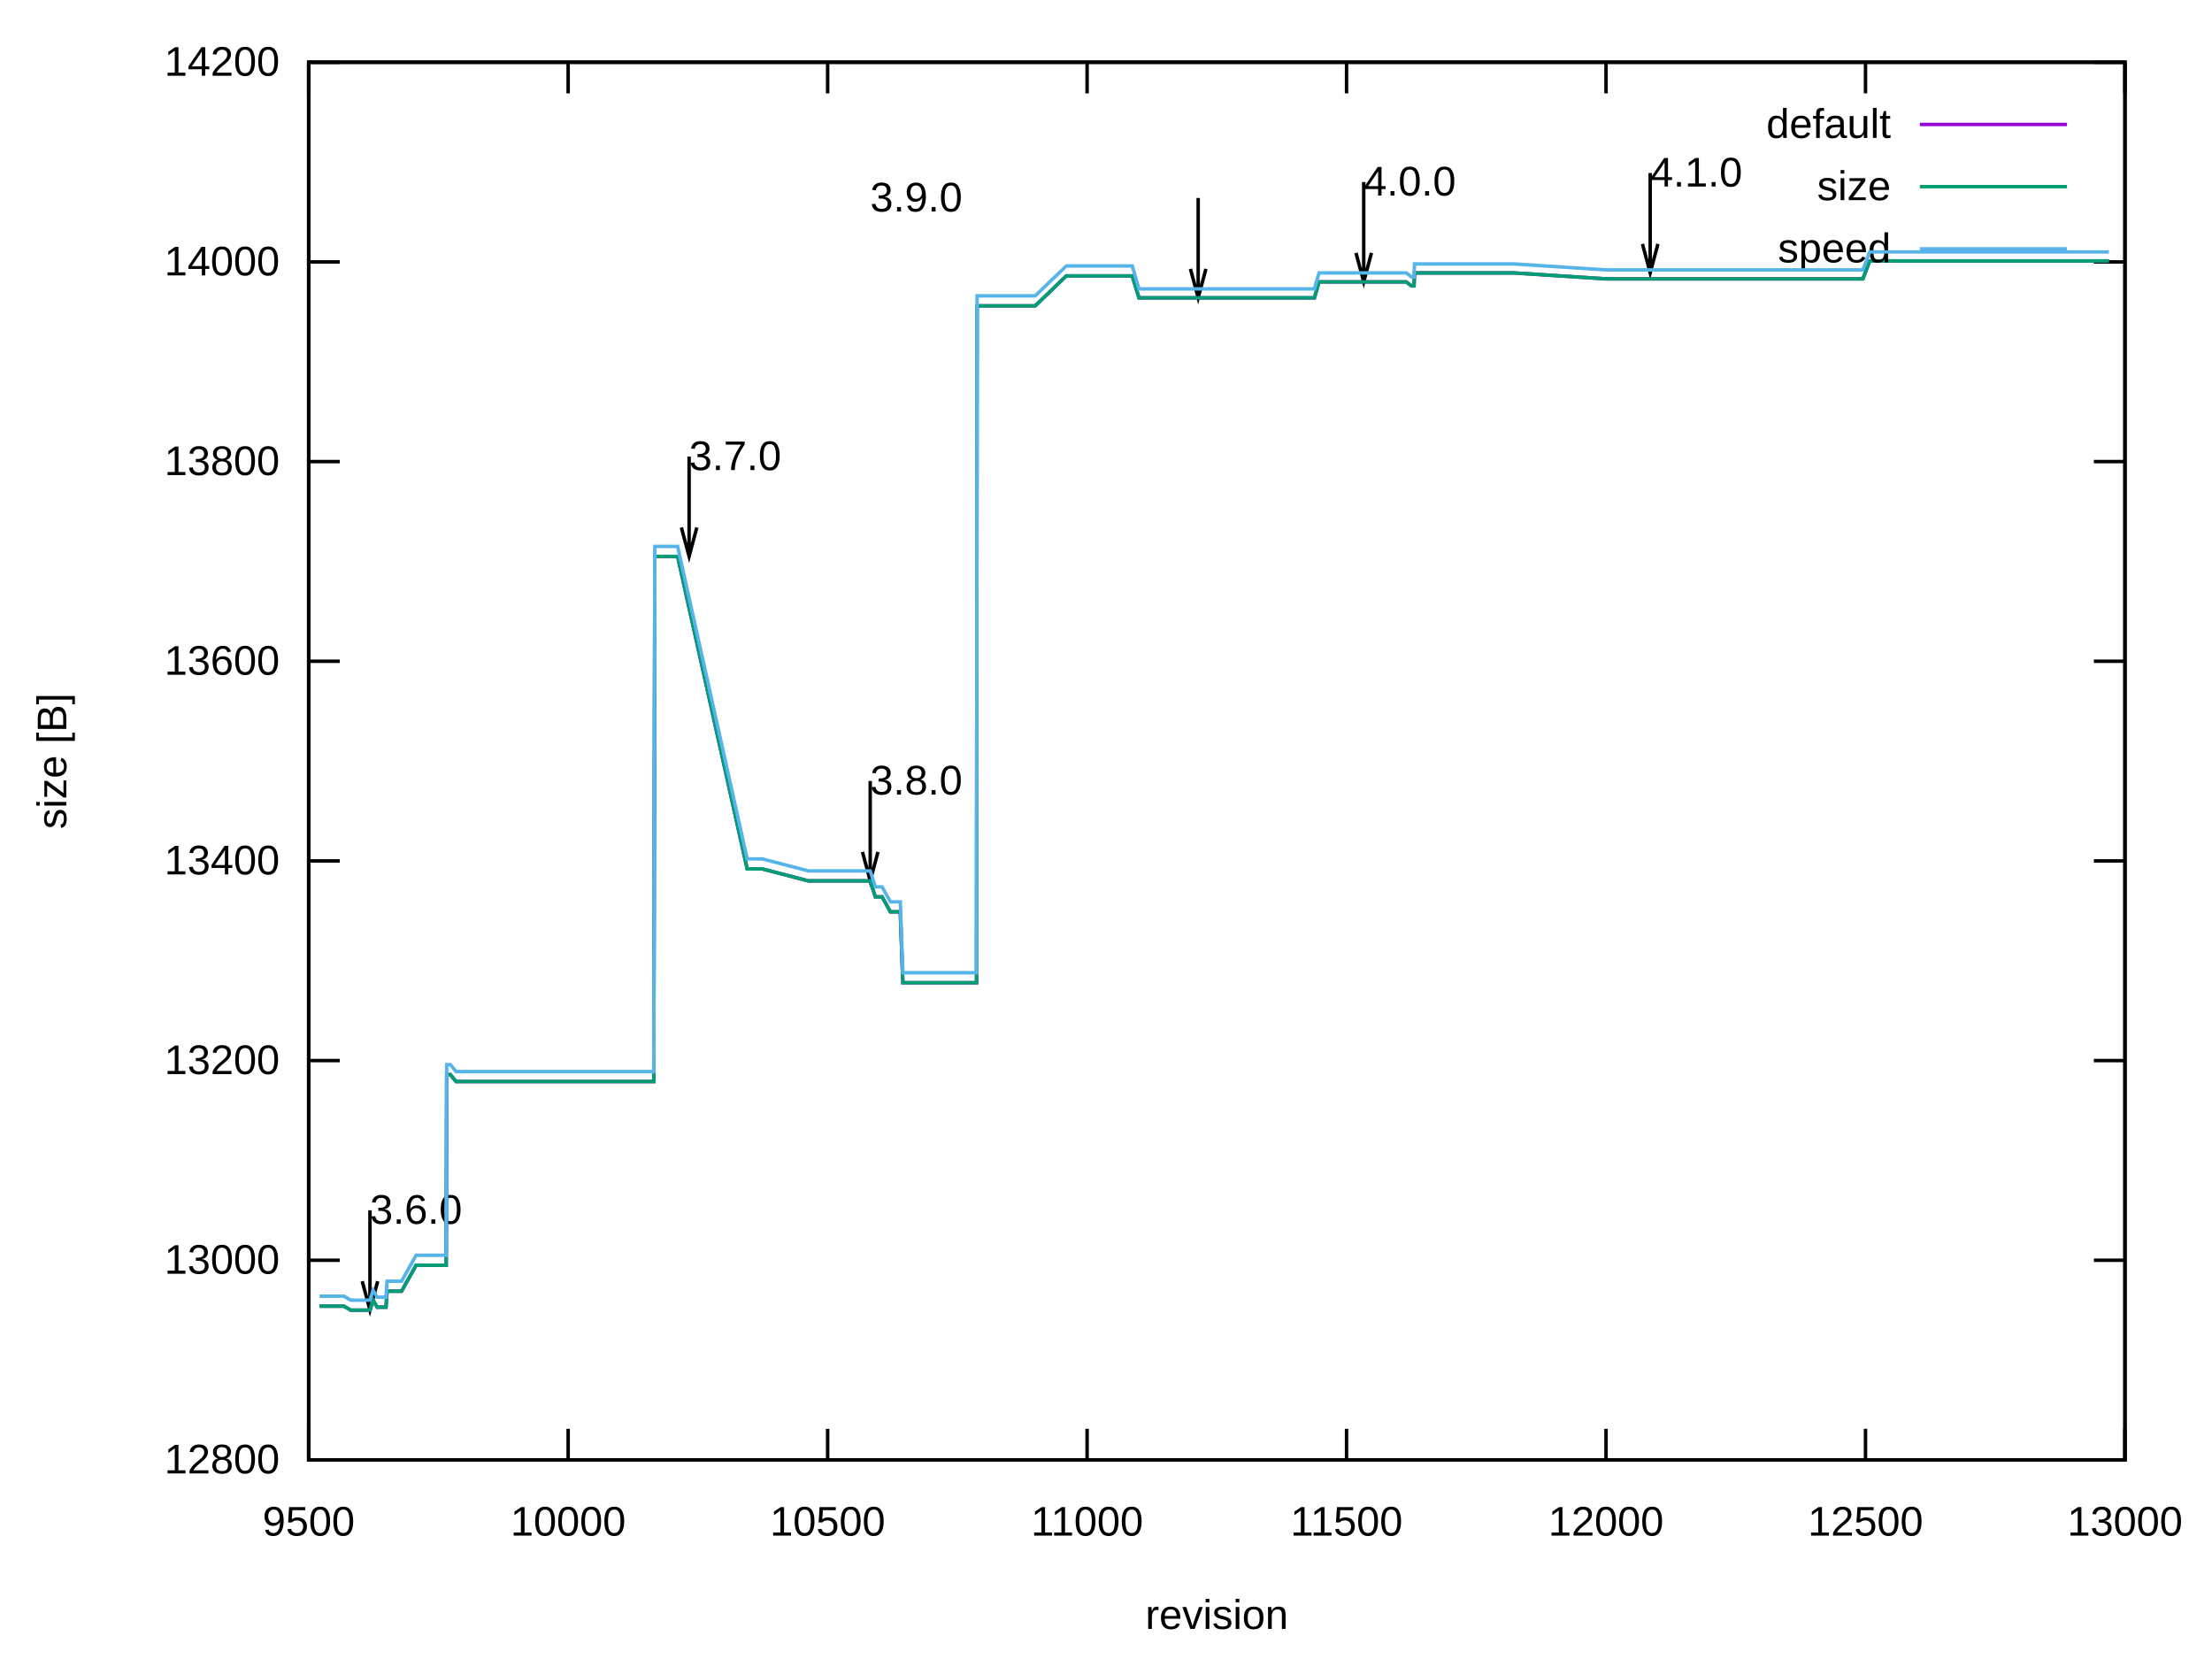
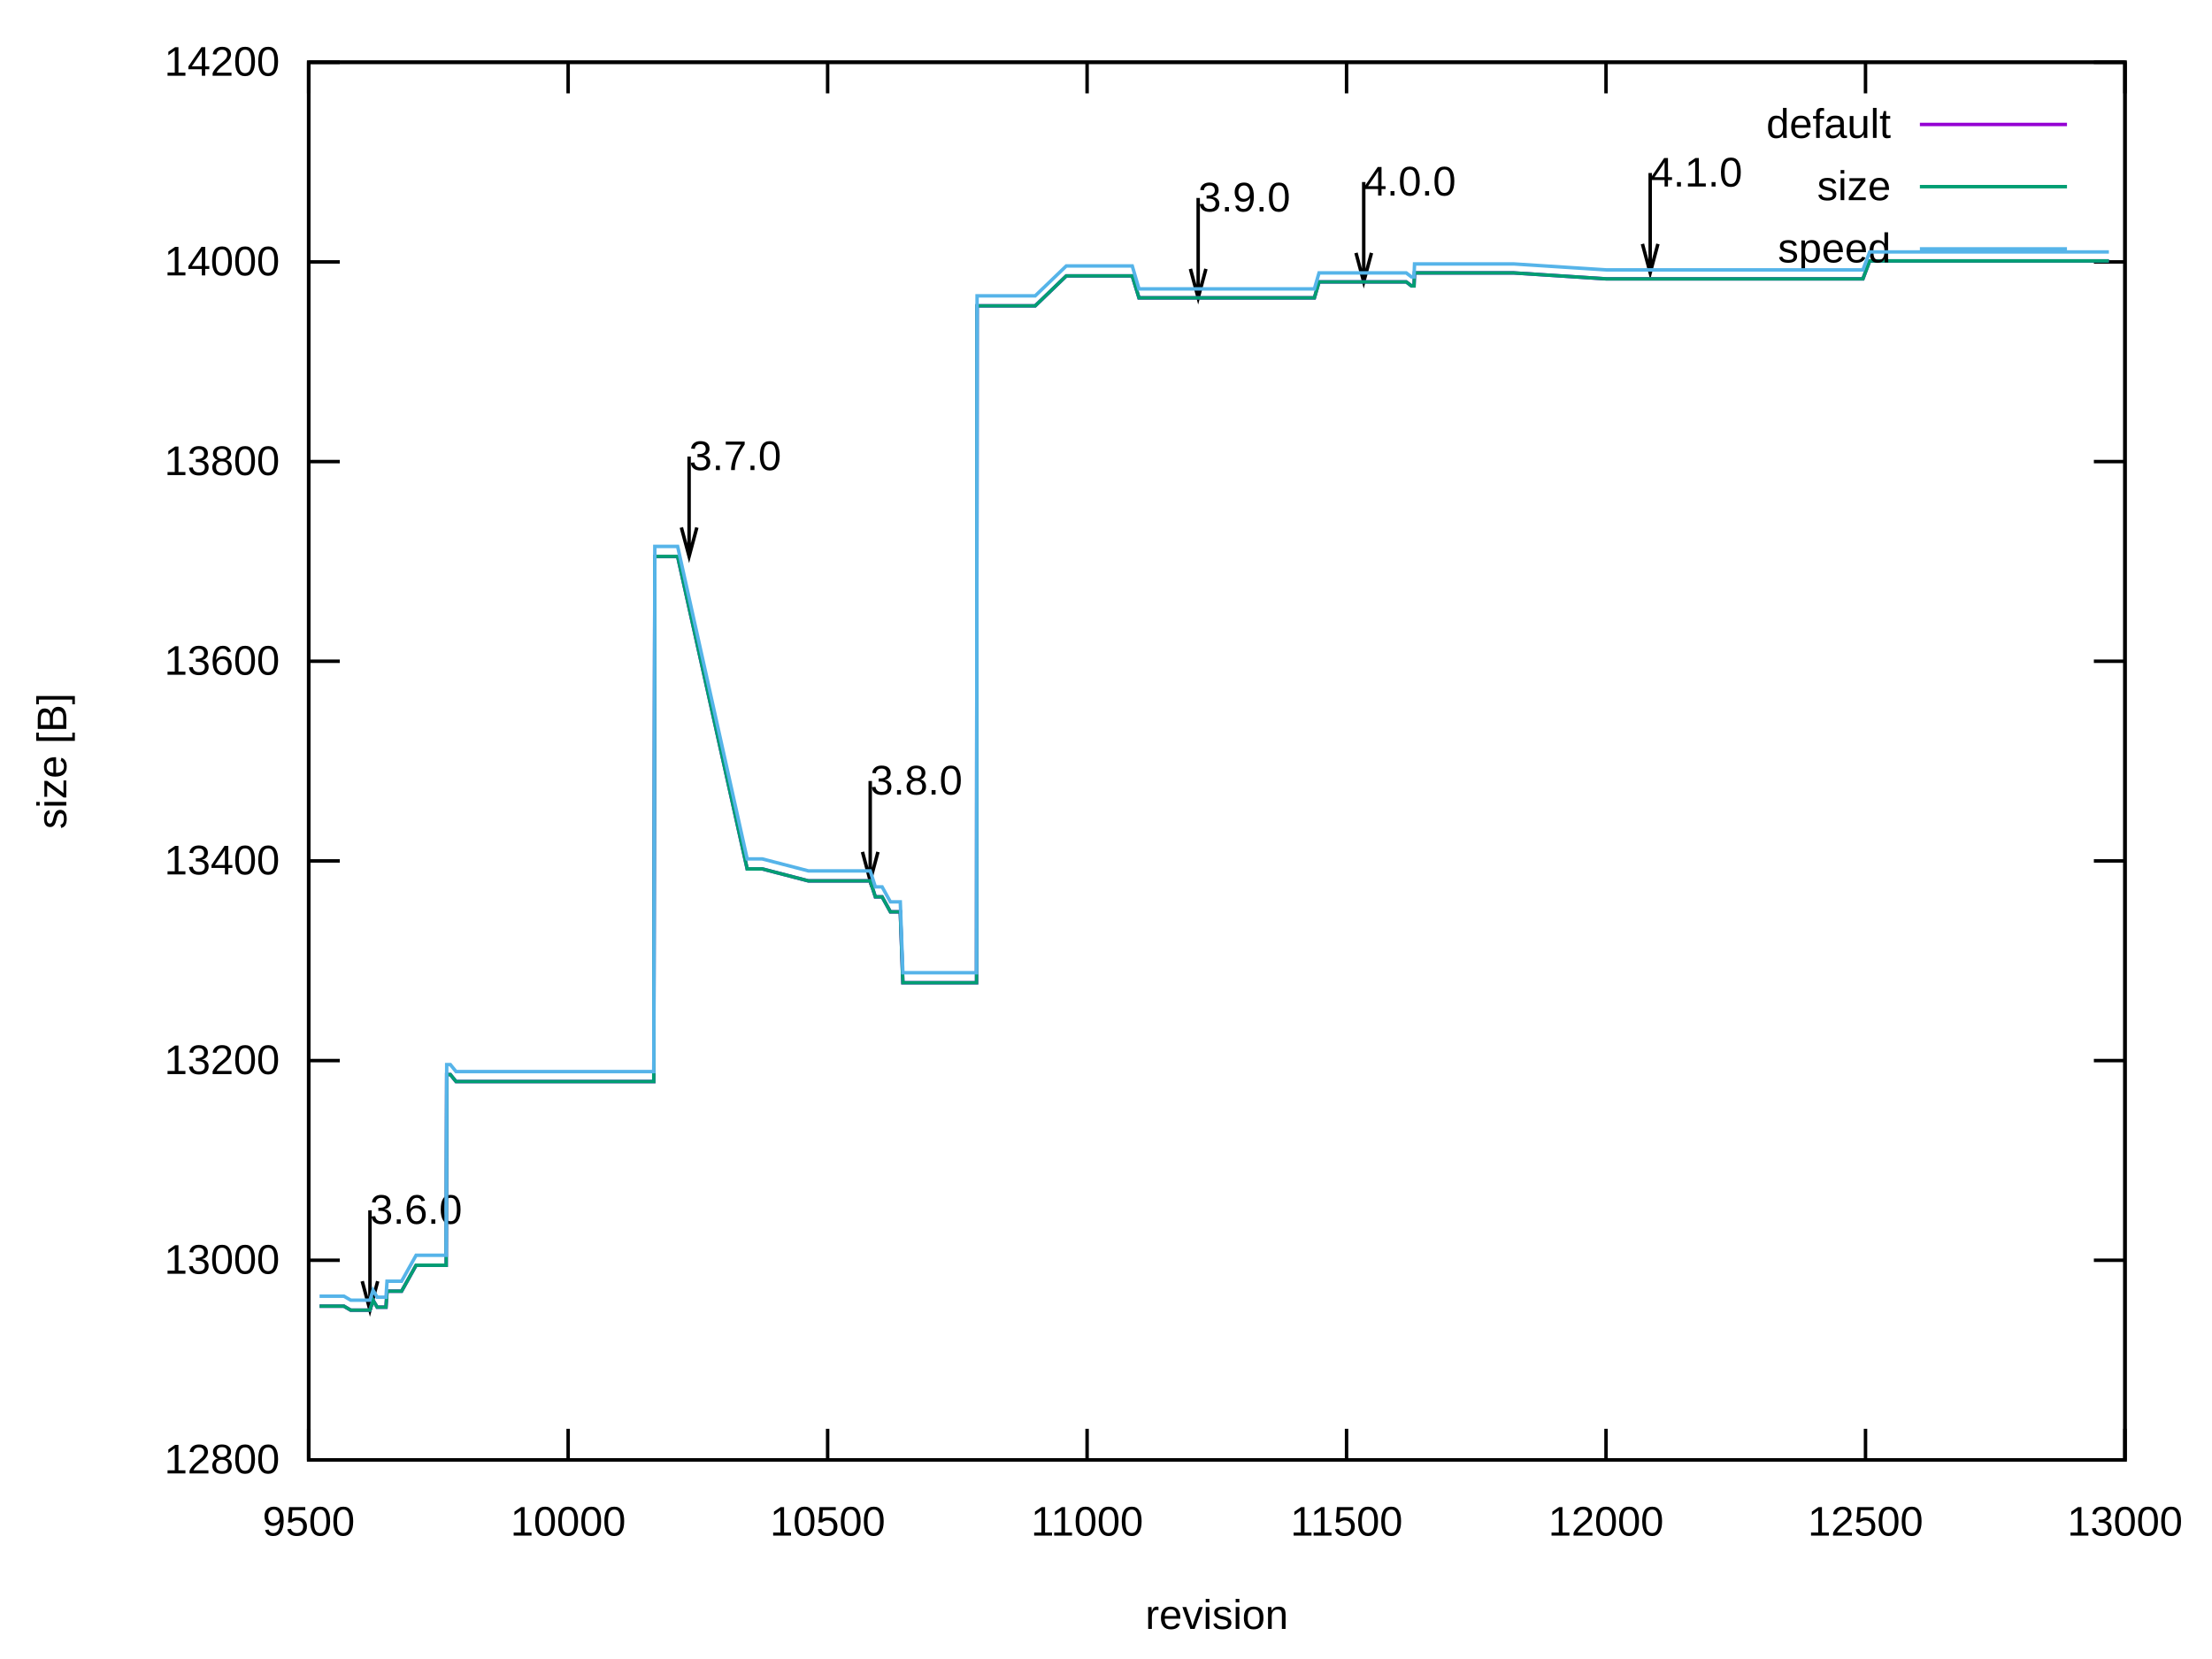
<svg xmlns="http://www.w3.org/2000/svg" xmlns:xlink="http://www.w3.org/1999/xlink" width="640" height="480" viewBox="0 0 640 480">
  <g id="gnuplot_canvas">
    <rect x="0" y="0" width="640" height="480" fill="none" />
    <defs>
      <circle id="gpDot" r="0.5" stroke-width="0.5" stroke="currentColor" />
      <path id="gpPt0" stroke-width="0.222" stroke="currentColor" d="M-1,0 h2 M0,-1 v2" />
      <path id="gpPt1" stroke-width="0.222" stroke="currentColor" d="M-1,-1 L1,1 M1,-1 L-1,1" />
      <path id="gpPt2" stroke-width="0.222" stroke="currentColor" d="M-1,0 L1,0 M0,-1 L0,1 M-1,-1 L1,1 M-1,1 L1,-1" />
      <rect id="gpPt3" stroke-width="0.222" stroke="currentColor" x="-1" y="-1" width="2" height="2" />
      <rect id="gpPt4" stroke-width="0.222" stroke="currentColor" fill="currentColor" x="-1" y="-1" width="2" height="2" />
      <circle id="gpPt5" stroke-width="0.222" stroke="currentColor" cx="0" cy="0" r="1" />
      <use xlink:href="#gpPt5" id="gpPt6" fill="currentColor" stroke="none" />
      <path id="gpPt7" stroke-width="0.222" stroke="currentColor" d="M0,-1.33 L-1.33,0.67 L1.33,0.67 z" />
      <use xlink:href="#gpPt7" id="gpPt8" fill="currentColor" stroke="none" />
      <use xlink:href="#gpPt7" id="gpPt9" stroke="currentColor" transform="rotate(180)" />
      <use xlink:href="#gpPt9" id="gpPt10" fill="currentColor" stroke="none" />
      <use xlink:href="#gpPt3" id="gpPt11" stroke="currentColor" transform="rotate(45)" />
      <use xlink:href="#gpPt11" id="gpPt12" fill="currentColor" stroke="none" />
      <path id="gpPt13" stroke-width="0.222" stroke="currentColor" d="M0,1.330 L1.265,0.411 L0.782,-1.067 L-0.782,-1.076 L-1.265,0.411 z" />
      <use xlink:href="#gpPt13" id="gpPt14" fill="currentColor" stroke="none" />
      <filter id="textbox" filterUnits="objectBoundingBox" x="0" y="0" height="1" width="1">
        <feFlood flood-color="white" flood-opacity="1" result="bgnd" />
        <feComposite in="SourceGraphic" in2="bgnd" operator="atop" />
      </filter>
      <filter id="greybox" filterUnits="objectBoundingBox" x="0" y="0" height="1" width="1">
        <feFlood flood-color="lightgrey" flood-opacity="1" result="grey" />
        <feComposite in="SourceGraphic" in2="grey" operator="atop" />
      </filter>
    </defs>
    <g fill="none" color="white" stroke="currentColor" stroke-width="1.00" stroke-linecap="butt" stroke-linejoin="miter">
</g>
    <g fill="none" color="black" stroke="currentColor" stroke-width="1.00" stroke-linecap="butt" stroke-linejoin="miter">
      <path stroke="black" d="M89.31,422.40 L98.31,422.40 M614.82,422.40 L605.82,422.40  " />
      <g transform="translate(80.92,426.30)" stroke="none" fill="black" font-family="Arial" font-size="12.00" text-anchor="end">
        <text>
          <tspan font-family="Arial"> 12800</tspan>
        </text>
      </g>
    </g>
    <g fill="none" color="black" stroke="currentColor" stroke-width="1.00" stroke-linecap="butt" stroke-linejoin="miter">
      <path stroke="black" d="M89.31,364.63 L98.31,364.63 M614.82,364.63 L605.82,364.63  " />
      <g transform="translate(80.92,368.53)" stroke="none" fill="black" font-family="Arial" font-size="12.00" text-anchor="end">
        <text>
          <tspan font-family="Arial"> 13000</tspan>
        </text>
      </g>
    </g>
    <g fill="none" color="black" stroke="currentColor" stroke-width="1.00" stroke-linecap="butt" stroke-linejoin="miter">
      <path stroke="black" d="M89.31,306.86 L98.31,306.86 M614.82,306.86 L605.82,306.86  " />
      <g transform="translate(80.92,310.76)" stroke="none" fill="black" font-family="Arial" font-size="12.00" text-anchor="end">
        <text>
          <tspan font-family="Arial"> 13200</tspan>
        </text>
      </g>
    </g>
    <g fill="none" color="black" stroke="currentColor" stroke-width="1.00" stroke-linecap="butt" stroke-linejoin="miter">
      <path stroke="black" d="M89.31,249.09 L98.31,249.09 M614.82,249.09 L605.82,249.09  " />
      <g transform="translate(80.92,252.99)" stroke="none" fill="black" font-family="Arial" font-size="12.00" text-anchor="end">
        <text>
          <tspan font-family="Arial"> 13400</tspan>
        </text>
      </g>
    </g>
    <g fill="none" color="black" stroke="currentColor" stroke-width="1.00" stroke-linecap="butt" stroke-linejoin="miter">
      <path stroke="black" d="M89.31,191.32 L98.31,191.32 M614.82,191.32 L605.82,191.32  " />
      <g transform="translate(80.92,195.22)" stroke="none" fill="black" font-family="Arial" font-size="12.00" text-anchor="end">
        <text>
          <tspan font-family="Arial"> 13600</tspan>
        </text>
      </g>
    </g>
    <g fill="none" color="black" stroke="currentColor" stroke-width="1.00" stroke-linecap="butt" stroke-linejoin="miter">
      <path stroke="black" d="M89.31,133.55 L98.31,133.55 M614.82,133.55 L605.82,133.55  " />
      <g transform="translate(80.92,137.45)" stroke="none" fill="black" font-family="Arial" font-size="12.00" text-anchor="end">
        <text>
          <tspan font-family="Arial"> 13800</tspan>
        </text>
      </g>
    </g>
    <g fill="none" color="black" stroke="currentColor" stroke-width="1.00" stroke-linecap="butt" stroke-linejoin="miter">
      <path stroke="black" d="M89.31,75.78 L98.31,75.78 M614.82,75.78 L605.82,75.78  " />
      <g transform="translate(80.92,79.68)" stroke="none" fill="black" font-family="Arial" font-size="12.00" text-anchor="end">
        <text>
          <tspan font-family="Arial"> 14000</tspan>
        </text>
      </g>
    </g>
    <g fill="none" color="black" stroke="currentColor" stroke-width="1.00" stroke-linecap="butt" stroke-linejoin="miter">
      <path stroke="black" d="M89.31,18.01 L98.31,18.01 M614.82,18.01 L605.82,18.01  " />
      <g transform="translate(80.92,21.91)" stroke="none" fill="black" font-family="Arial" font-size="12.00" text-anchor="end">
        <text>
          <tspan font-family="Arial"> 14200</tspan>
        </text>
      </g>
    </g>
    <g fill="none" color="black" stroke="currentColor" stroke-width="1.00" stroke-linecap="butt" stroke-linejoin="miter">
      <path stroke="black" d="M89.31,422.40 L89.31,413.40 M89.31,18.01 L89.31,27.01  " />
      <g transform="translate(89.31,444.30)" stroke="none" fill="black" font-family="Arial" font-size="12.00" text-anchor="middle">
        <text>
          <tspan font-family="Arial"> 9500</tspan>
        </text>
      </g>
    </g>
    <g fill="none" color="black" stroke="currentColor" stroke-width="1.00" stroke-linecap="butt" stroke-linejoin="miter">
      <path stroke="black" d="M164.38,422.40 L164.38,413.40 M164.38,18.01 L164.38,27.01  " />
      <g transform="translate(164.38,444.30)" stroke="none" fill="black" font-family="Arial" font-size="12.00" text-anchor="middle">
        <text>
          <tspan font-family="Arial"> 10000</tspan>
        </text>
      </g>
    </g>
    <g fill="none" color="black" stroke="currentColor" stroke-width="1.00" stroke-linecap="butt" stroke-linejoin="miter">
      <path stroke="black" d="M239.46,422.40 L239.46,413.40 M239.46,18.01 L239.46,27.01  " />
      <g transform="translate(239.46,444.30)" stroke="none" fill="black" font-family="Arial" font-size="12.00" text-anchor="middle">
        <text>
          <tspan font-family="Arial"> 10500</tspan>
        </text>
      </g>
    </g>
    <g fill="none" color="black" stroke="currentColor" stroke-width="1.00" stroke-linecap="butt" stroke-linejoin="miter">
      <path stroke="black" d="M314.53,422.40 L314.53,413.40 M314.53,18.01 L314.53,27.01  " />
      <g transform="translate(314.53,444.30)" stroke="none" fill="black" font-family="Arial" font-size="12.00" text-anchor="middle">
        <text>
          <tspan font-family="Arial"> 11000</tspan>
        </text>
      </g>
    </g>
    <g fill="none" color="black" stroke="currentColor" stroke-width="1.00" stroke-linecap="butt" stroke-linejoin="miter">
      <path stroke="black" d="M389.60,422.40 L389.60,413.40 M389.60,18.01 L389.60,27.01  " />
      <g transform="translate(389.60,444.30)" stroke="none" fill="black" font-family="Arial" font-size="12.00" text-anchor="middle">
        <text>
          <tspan font-family="Arial"> 11500</tspan>
        </text>
      </g>
    </g>
    <g fill="none" color="black" stroke="currentColor" stroke-width="1.00" stroke-linecap="butt" stroke-linejoin="miter">
      <path stroke="black" d="M464.67,422.40 L464.67,413.40 M464.67,18.01 L464.67,27.01  " />
      <g transform="translate(464.67,444.30)" stroke="none" fill="black" font-family="Arial" font-size="12.00" text-anchor="middle">
        <text>
          <tspan font-family="Arial"> 12000</tspan>
        </text>
      </g>
    </g>
    <g fill="none" color="black" stroke="currentColor" stroke-width="1.00" stroke-linecap="butt" stroke-linejoin="miter">
      <path stroke="black" d="M539.75,422.40 L539.75,413.40 M539.75,18.01 L539.75,27.01  " />
      <g transform="translate(539.75,444.30)" stroke="none" fill="black" font-family="Arial" font-size="12.00" text-anchor="middle">
        <text>
          <tspan font-family="Arial"> 12500</tspan>
        </text>
      </g>
    </g>
    <g fill="none" color="black" stroke="currentColor" stroke-width="1.00" stroke-linecap="butt" stroke-linejoin="miter">
      <path stroke="black" d="M614.82,422.40 L614.82,413.40 M614.82,18.01 L614.82,27.01  " />
      <g transform="translate(614.82,444.30)" stroke="none" fill="black" font-family="Arial" font-size="12.00" text-anchor="middle">
        <text>
          <tspan font-family="Arial"> 13000</tspan>
        </text>
      </g>
    </g>
    <g fill="none" color="black" stroke="currentColor" stroke-width="1.00" stroke-linecap="butt" stroke-linejoin="miter">
</g>
    <g fill="none" color="black" stroke="currentColor" stroke-width="1.00" stroke-linecap="butt" stroke-linejoin="miter">
      <path stroke="black" d="M89.31,18.01 L89.31,422.40 L614.82,422.40 L614.82,18.01 L89.31,18.01 Z  " />
      <g transform="translate(107.03,354.09)" stroke="none" fill="black" font-family="Arial" font-size="12.00" text-anchor="start">
        <text>
          <tspan font-family="Arial">3.6.0</tspan>
        </text>
      </g>
      <g transform="translate(199.37,136.01)" stroke="none" fill="black" font-family="Arial" font-size="12.00" text-anchor="start">
        <text>
          <tspan font-family="Arial">3.7.0</tspan>
        </text>
      </g>
      <g transform="translate(251.77,229.88)" stroke="none" fill="black" font-family="Arial" font-size="12.00" text-anchor="start">
        <text>
          <tspan font-family="Arial">3.8.0</tspan>
        </text>
      </g>
-       <g transform="translate(251.77,61.19)" stroke="none" fill="black" font-family="Arial" font-size="12.00" text-anchor="start">
+       <g transform="translate(346.66,61.19)" stroke="none" fill="black" font-family="Arial" font-size="12.00" text-anchor="start">
        <text>
          <tspan font-family="Arial">3.9.0</tspan>
        </text>
      </g>
      <g transform="translate(394.56,56.57)" stroke="none" fill="black" font-family="Arial" font-size="12.00" text-anchor="start">
        <text>
          <tspan font-family="Arial">4.0.0</tspan>
        </text>
      </g>
      <g transform="translate(477.44,53.97)" stroke="none" fill="black" font-family="Arial" font-size="12.00" text-anchor="start">
        <text>
          <tspan font-family="Arial">4.1.0</tspan>
        </text>
      </g>
      <path stroke="black" d="M104.80,370.70 L107.04,379.06 L109.28,370.70 M107.04,350.18 L107.04,379.06 M197.14,152.62 L199.38,160.98 L201.62,152.62   M199.38,132.10 L199.38,160.98 M249.54,246.49 L251.78,254.86 L254.02,246.49 M251.78,225.97 L251.78,254.86 M344.43,77.80   L346.67,86.17 L348.91,77.80 M346.67,57.28 L346.67,86.17 M392.33,73.18 L394.57,81.55 L396.81,73.18 M394.57,52.66   L394.57,81.55 M475.21,70.58 L477.45,78.95 L479.69,70.58 M477.45,50.06 L477.45,78.95  " />
    </g>
    <g fill="none" color="black" stroke="currentColor" stroke-width="1.00" stroke-linecap="butt" stroke-linejoin="miter">
      <g transform="translate(19.18,220.21) rotate(270)" stroke="none" fill="black" font-family="Arial" font-size="12.00" text-anchor="middle">
        <text>
          <tspan font-family="Arial">size [B]</tspan>
        </text>
      </g>
    </g>
    <g fill="none" color="black" stroke="currentColor" stroke-width="1.00" stroke-linecap="butt" stroke-linejoin="miter">
      <g transform="translate(352.06,471.30)" stroke="none" fill="black" font-family="Arial" font-size="12.00" text-anchor="middle">
        <text>
          <tspan font-family="Arial">revision</tspan>
        </text>
      </g>
    </g>
    <g fill="none" color="black" stroke="currentColor" stroke-width="1.00" stroke-linecap="butt" stroke-linejoin="miter">
</g>
    <g id="gnuplot_plot_1">
      <g fill="none" color="black" stroke="currentColor" stroke-width="1.00" stroke-linecap="butt" stroke-linejoin="miter">
        <g transform="translate(547.09,39.91)" stroke="none" fill="black" font-family="Arial" font-size="12.00" text-anchor="end">
          <text>
            <tspan font-family="Arial">default</tspan>
          </text>
        </g>
      </g>
      <g fill="none" color="black" stroke="currentColor" stroke-width="1.00" stroke-linecap="butt" stroke-linejoin="miter">
        <path stroke="rgb(148,   0, 211)" d="M555.48,36.01 L598.04,36.01 M92.46,377.92 L95.32,377.92 L96.82,377.92 L99.52,377.92 L101.47,379.07 L102.67,379.07   L103.72,379.07 L104.47,379.07 L104.62,379.07 L104.78,379.07 L104.93,379.07 L107.03,379.07 L107.93,376.18 L109.13,378.21   L109.58,378.21 L109.73,378.21 L109.88,378.21 L110.03,378.21 L110.33,378.21 L111.08,378.21 L111.23,378.21 L111.68,378.21   L111.98,373.58 L112.28,373.58 L112.43,373.58 L113.18,373.58 L113.63,373.58 L113.93,373.58 L114.08,373.58 L114.23,373.58   L116.19,373.58 L120.39,366.07 L123.84,366.07 L125.34,366.07 L126.40,366.07 L127.00,366.07 L128.50,366.07 L128.95,366.07   L129.10,366.07 L129.25,310.90 L129.40,310.90 L130.30,310.90 L131.95,312.93 L132.85,312.93 L133.00,312.93 L133.30,312.93   L133.90,312.93 L134.80,312.93 L135.40,312.93 L135.55,312.93 L136.61,312.93 L137.06,312.93 L137.21,312.93 L137.36,312.93   L138.86,312.93 L139.16,312.93 L139.76,312.93 L146.22,312.93 L156.73,312.93 L157.33,312.93 L157.63,312.93 L157.78,312.93   L158.53,312.93 L188.86,312.93 L189.16,312.93 L189.46,160.99 L190.51,160.99 L191.56,160.99 L191.71,160.99 L192.16,160.99   L193.21,160.99 L195.76,160.99 L196.06,160.99 L216.18,251.40 L216.78,251.40 L216.93,251.40 L219.34,251.40 L219.49,251.40   L220.54,251.40 L233.90,254.87 L238.70,254.87 L240.96,254.87 L245.46,254.87 L248.16,254.87 L251.77,254.87 L253.27,259.49   L254.62,259.49 L255.22,259.49 L257.62,263.82 L260.48,263.82 L261.23,284.33 L262.88,284.33 L263.48,284.33 L264.68,284.33   L280.75,284.33 L281.80,284.33 L282.40,284.33 L282.55,284.33 L282.70,88.49 L283.00,88.49 L284.50,88.49 L299.51,88.49   L308.52,79.82 L310.62,79.82 L327.59,79.82 L329.54,86.18 L337.05,86.18 L346.66,86.18 L353.57,86.18 L364.08,86.18   L364.83,86.18 L370.23,86.18 L379.84,86.18 L380.29,86.18 L381.64,81.56 L390.65,81.56 L390.95,81.56 L394.56,81.56   L402.51,81.56 L406.72,81.56 L406.87,81.56 L408.37,82.71 L409.12,82.71 L409.27,78.96 L410.17,78.96 L410.32,78.96   L422.93,78.96 L437.95,78.96 L464.82,80.69 L473.08,80.69 L477.44,80.69 L479.39,80.69 L479.69,80.69 L479.99,80.69   L480.59,80.69 L481.04,80.69 L481.79,80.69 L523.53,80.69 L526.98,80.69 L529.24,80.69 L532.24,80.69 L534.34,80.69   L537.95,80.69 L539.00,80.69 L540.95,75.49 L561.07,75.49 L565.72,75.49 L568.12,75.49 L568.58,75.49 L576.68,75.49   L582.39,75.49 L584.04,75.49 L588.84,75.49 L594.10,75.49 L596.05,75.49 L598.45,75.49 L599.81,75.49 L610.17,75.49    " />
      </g>
    </g>
    <g id="gnuplot_plot_2">
      <g fill="none" color="black" stroke="currentColor" stroke-width="1.00" stroke-linecap="butt" stroke-linejoin="miter">
        <g transform="translate(547.09,57.91)" stroke="none" fill="black" font-family="Arial" font-size="12.00" text-anchor="end">
          <text>
            <tspan font-family="Arial">size</tspan>
          </text>
        </g>
      </g>
      <g fill="none" color="black" stroke="currentColor" stroke-width="1.00" stroke-linecap="butt" stroke-linejoin="miter">
        <path stroke="rgb(  0, 158, 115)" d="M555.48,54.01 L598.04,54.01 M92.46,377.92 L95.32,377.92 L96.82,377.92 L99.52,377.92 L101.47,379.07 L102.67,379.07   L103.72,379.07 L104.47,379.07 L104.62,379.07 L104.78,379.07 L104.93,379.07 L107.03,379.07 L107.93,376.18 L109.13,378.21   L109.58,378.21 L109.73,378.21 L109.88,378.21 L110.03,378.21 L110.33,378.21 L111.08,378.21 L111.23,378.21 L111.68,378.21   L111.98,373.58 L112.28,373.58 L112.43,373.58 L113.18,373.58 L113.63,373.58 L113.93,373.58 L114.08,373.58 L114.23,373.58   L116.19,373.58 L120.39,366.07 L123.84,366.07 L125.34,366.07 L126.40,366.07 L127.00,366.07 L128.50,366.07 L128.95,366.07   L129.10,366.07 L129.25,310.90 L129.40,310.90 L130.30,310.90 L131.95,312.93 L132.85,312.93 L133.00,312.93 L133.30,312.93   L133.90,312.93 L134.80,312.93 L135.40,312.93 L135.55,312.93 L136.61,312.93 L137.06,312.93 L137.21,312.93 L137.36,312.93   L138.86,312.93 L139.16,312.93 L139.76,312.93 L146.22,312.93 L156.73,312.93 L157.33,312.93 L157.63,312.93 L157.78,312.93   L158.53,312.93 L188.86,312.93 L189.16,312.93 L189.46,160.99 L190.51,160.99 L191.56,160.99 L191.71,160.99 L192.16,160.99   L193.21,160.99 L195.76,160.99 L196.06,160.99 L216.18,251.40 L216.78,251.40 L216.93,251.40 L219.34,251.40 L219.49,251.40   L220.54,251.40 L233.90,254.87 L238.70,254.87 L240.96,254.87 L245.46,254.87 L248.16,254.87 L251.77,254.87 L253.27,259.49   L254.62,259.49 L255.22,259.49 L257.62,263.82 L260.48,263.82 L261.23,284.33 L262.88,284.33 L263.48,284.33 L264.68,284.33   L280.75,284.33 L281.80,284.33 L282.40,284.33 L282.55,284.33 L282.70,88.49 L283.00,88.49 L284.50,88.49 L299.51,88.49   L308.52,79.82 L310.62,79.82 L327.59,79.82 L329.54,86.18 L337.05,86.18 L346.66,86.18 L353.57,86.18 L364.08,86.18   L364.83,86.18 L370.23,86.18 L379.84,86.18 L380.29,86.18 L381.64,81.56 L390.65,81.56 L390.95,81.56 L394.56,81.56   L402.51,81.56 L406.72,81.56 L406.87,81.56 L408.37,82.71 L409.12,82.71 L409.27,78.96 L410.17,78.96 L410.32,78.96   L422.93,78.96 L437.95,78.96 L464.82,80.69 L473.08,80.69 L477.44,80.69 L479.39,80.69 L479.69,80.69 L479.99,80.69   L480.59,80.69 L481.04,80.69 L481.79,80.69 L523.53,80.69 L526.98,80.69 L529.24,80.69 L532.24,80.69 L534.34,80.69   L537.95,80.69 L539.00,80.69 L540.95,75.49 L561.07,75.49 L565.72,75.49 L568.12,75.49 L568.58,75.49 L576.68,75.49   L582.39,75.49 L584.04,75.49 L588.84,75.49 L594.10,75.49 L596.05,75.49 L598.45,75.49 L599.81,75.49 L610.17,75.49    " />
      </g>
    </g>
    <g id="gnuplot_plot_3">
      <g fill="none" color="black" stroke="currentColor" stroke-width="1.00" stroke-linecap="butt" stroke-linejoin="miter">
        <g transform="translate(547.09,75.91)" stroke="none" fill="black" font-family="Arial" font-size="12.00" text-anchor="end">
          <text>
            <tspan font-family="Arial">speed</tspan>
          </text>
        </g>
      </g>
      <g fill="none" color="black" stroke="currentColor" stroke-width="1.00" stroke-linecap="butt" stroke-linejoin="miter">
        <path stroke="rgb( 86, 180, 233)" d="M555.48,72.01 L598.04,72.01 M92.46,375.03 L95.32,375.03 L96.82,375.03 L99.52,375.03 L101.47,376.18 L102.67,376.18   L103.72,376.18 L104.47,376.18 L104.62,376.18 L104.78,376.18 L104.93,376.18 L107.03,376.18 L107.93,373.30 L109.13,375.32   L109.58,375.32 L109.73,375.32 L109.88,375.32 L110.03,375.32 L110.33,375.32 L111.08,375.32 L111.23,375.32 L111.68,375.32   L111.98,370.70 L112.28,370.70 L112.43,370.70 L113.18,370.70 L113.63,370.70 L113.93,370.70 L114.08,370.70 L114.23,370.70   L116.19,370.70 L120.39,363.19 L123.84,363.19 L125.34,363.19 L126.40,363.19 L127.00,363.19 L128.50,363.19 L128.95,363.19   L129.10,363.19 L129.25,308.02 L129.40,308.02 L130.30,308.02 L131.95,310.04 L132.85,310.04 L133.00,310.04 L133.30,310.04   L133.90,310.04 L134.80,310.04 L135.40,310.04 L135.55,310.04 L136.61,310.04 L137.06,310.04 L137.21,310.04 L137.36,310.04   L138.86,310.04 L139.16,310.04 L139.76,310.04 L146.22,310.04 L156.73,310.04 L157.33,310.04 L157.63,310.04 L157.78,310.04   L158.53,310.04 L188.86,310.04 L189.16,310.04 L189.46,158.10 L190.51,158.10 L191.56,158.10 L191.71,158.10 L192.16,158.10   L193.21,158.10 L195.76,158.10 L196.06,158.10 L216.18,248.51 L216.78,248.51 L216.93,248.51 L219.34,248.51 L219.49,248.51   L220.54,248.51 L233.90,251.98 L238.70,251.98 L240.96,251.98 L245.46,251.98 L248.16,251.98 L251.77,251.98 L253.27,256.60   L254.62,256.60 L255.22,256.60 L257.62,260.93 L260.48,260.93 L261.23,281.44 L262.88,281.44 L263.48,281.44 L264.68,281.44   L280.75,281.44 L281.80,281.44 L282.40,281.44 L282.55,281.44 L282.70,85.60 L283.00,85.60 L284.50,85.60 L299.51,85.60   L308.52,76.94 L310.62,76.94 L327.59,76.94 L329.54,83.58 L337.05,83.58 L346.66,83.58 L353.57,83.58 L364.08,83.58   L364.83,83.58 L370.23,83.58 L379.84,83.58 L380.29,83.58 L381.64,78.96 L390.65,78.96 L390.95,78.96 L394.56,78.96   L402.51,78.96 L406.72,78.96 L406.87,78.96 L408.37,80.11 L409.12,80.11 L409.27,76.36 L410.17,76.36 L410.32,76.36   L422.93,76.36 L437.95,76.36 L464.82,78.09 L473.08,78.09 L477.44,78.09 L479.39,78.09 L479.69,78.09 L479.99,78.09   L480.59,78.09 L481.04,78.09 L481.79,78.09 L523.53,78.09 L526.98,78.09 L529.24,78.09 L532.24,78.09 L534.34,78.09   L537.95,78.09 L539.00,78.09 L540.95,72.89 L561.07,72.89 L565.72,72.89 L568.12,72.89 L568.58,72.89 L576.68,72.89   L582.39,72.89 L584.04,72.89 L588.84,72.89 L594.10,72.89 L596.05,72.89 L598.45,72.89 L599.81,72.89 L610.17,72.89    " />
      </g>
    </g>
    <g fill="none" color="white" stroke="rgb( 86, 180, 233)" stroke-width="2.00" stroke-linecap="butt" stroke-linejoin="miter">
</g>
    <g fill="none" color="black" stroke="currentColor" stroke-width="2.00" stroke-linecap="butt" stroke-linejoin="miter">
</g>
    <g fill="none" color="black" stroke="black" stroke-width="1.00" stroke-linecap="butt" stroke-linejoin="miter">
</g>
    <g fill="none" color="black" stroke="currentColor" stroke-width="1.00" stroke-linecap="butt" stroke-linejoin="miter">
      <path stroke="black" d="M89.31,18.01 L89.31,422.40 L614.82,422.40 L614.82,18.01 L89.31,18.01 Z  " />
    </g>
    <g fill="none" color="black" stroke="currentColor" stroke-width="1.00" stroke-linecap="butt" stroke-linejoin="miter">
</g>
  </g>
</svg>
